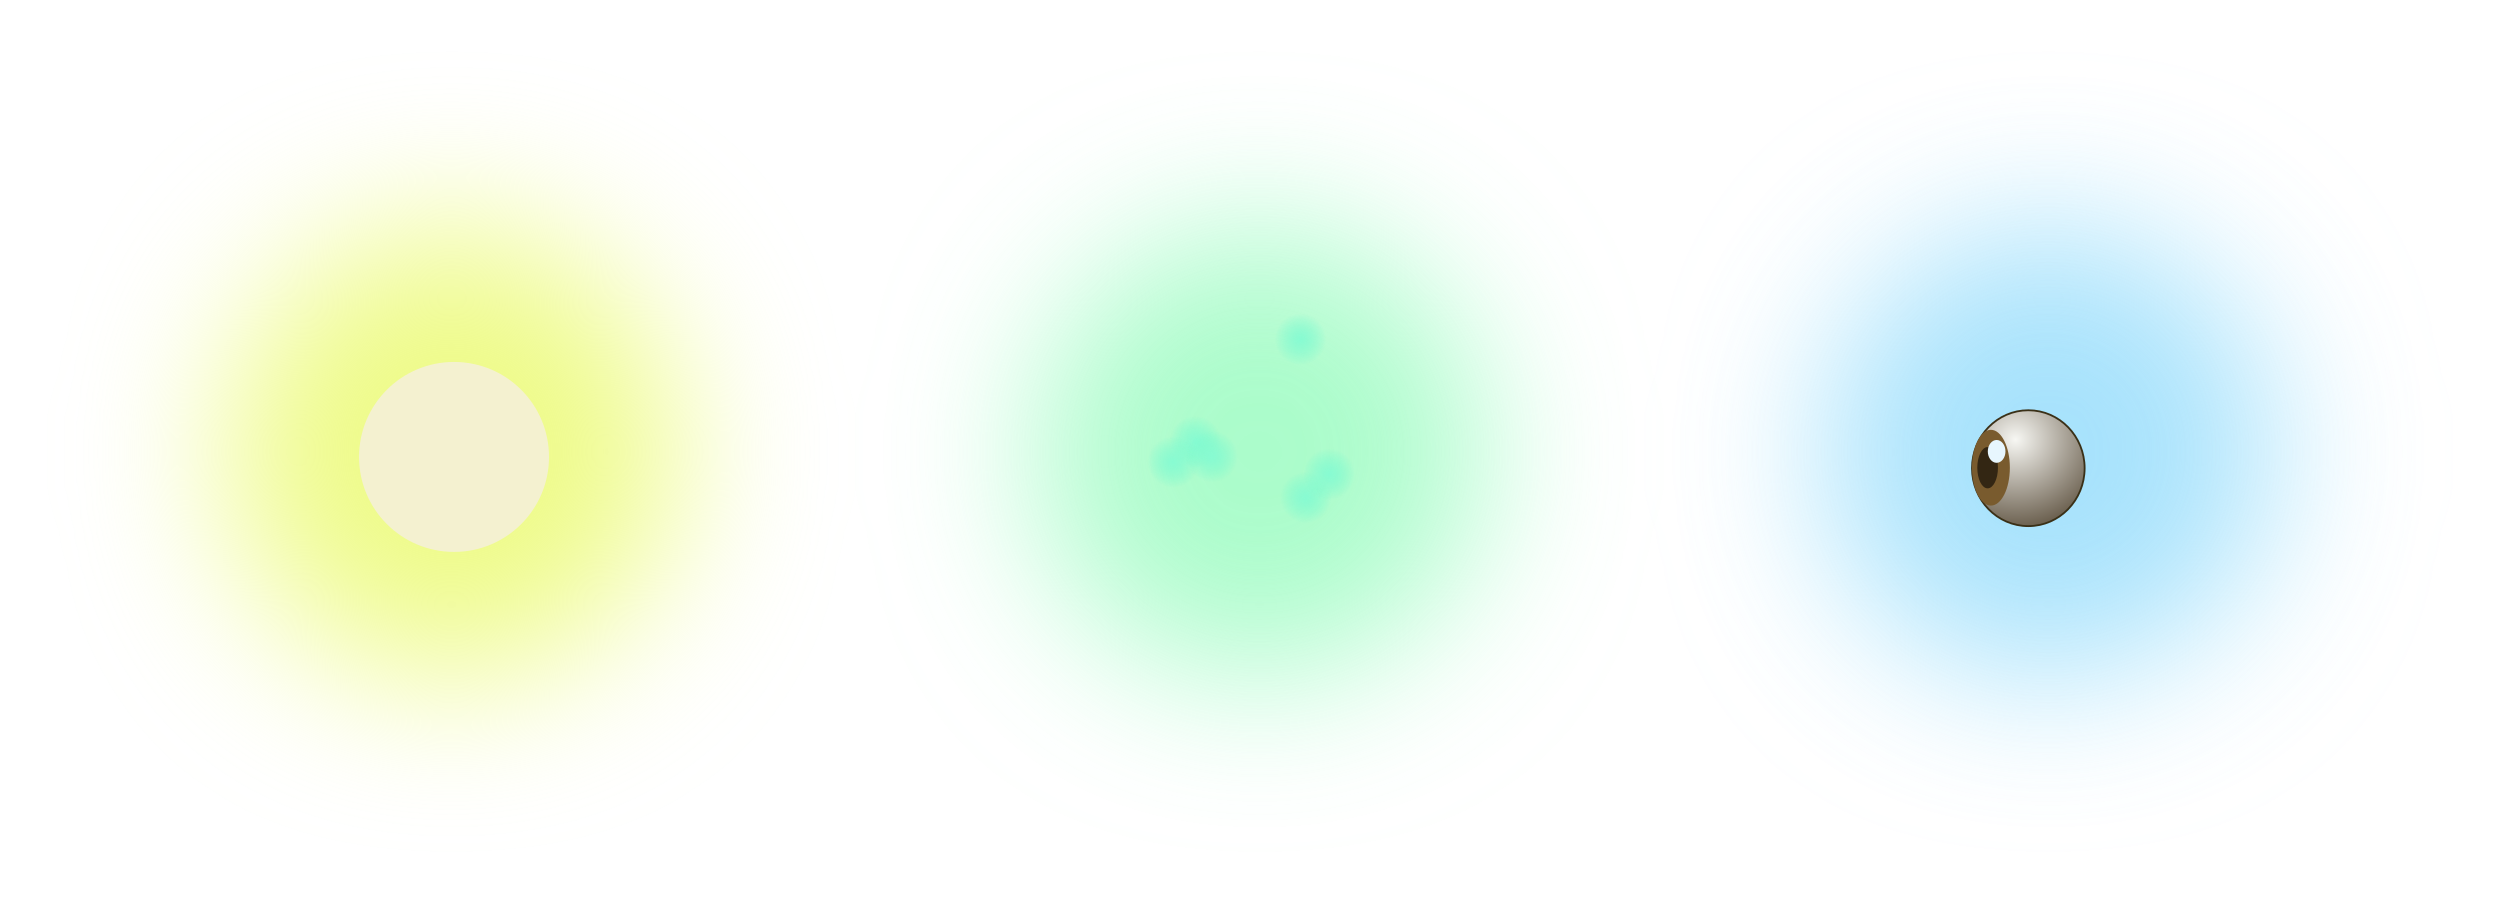
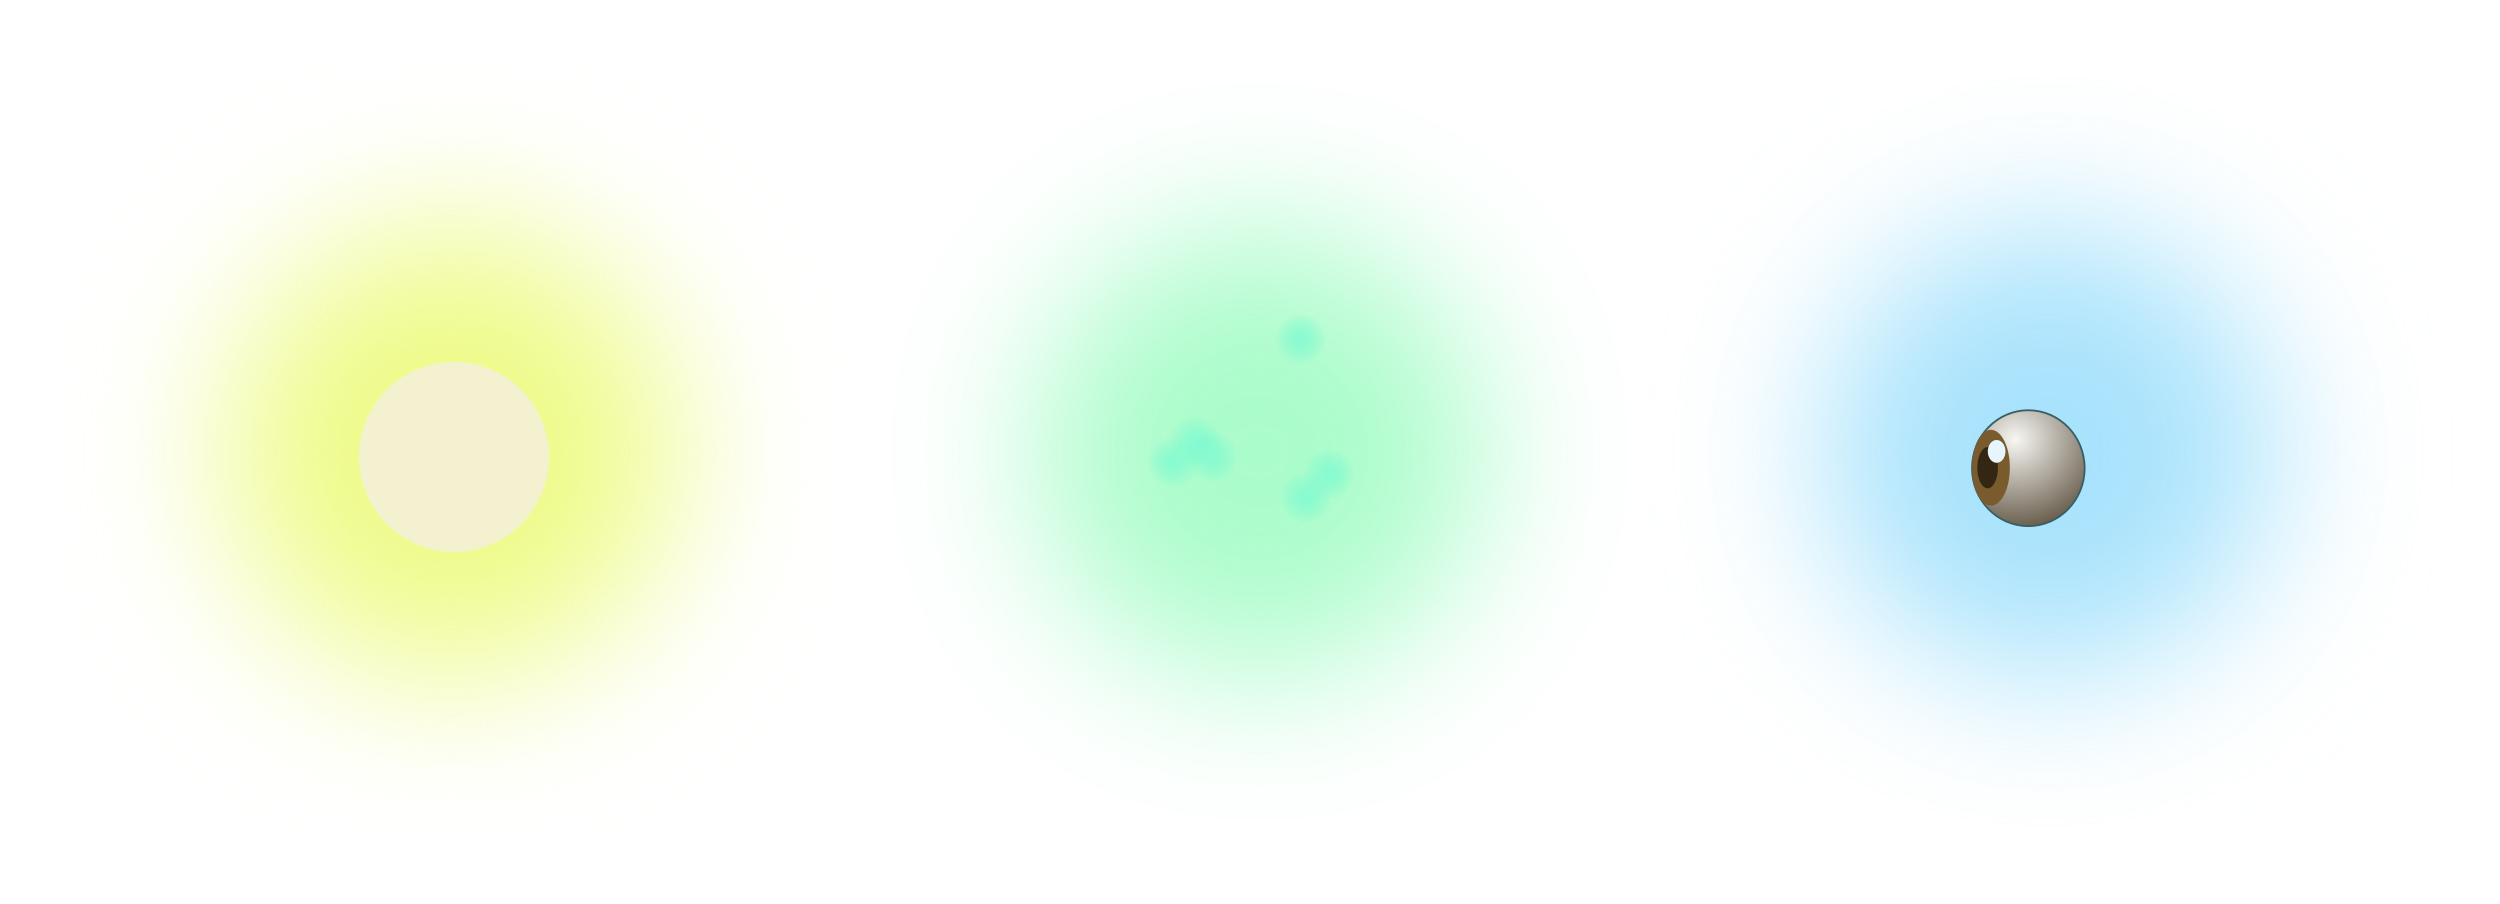
<svg xmlns="http://www.w3.org/2000/svg" xmlns:xlink="http://www.w3.org/1999/xlink" width="56.878mm" height="20.551mm" viewBox="0 0 56.878 20.551" version="1.1" id="svg1919">
  <defs id="defs1916">
    <linearGradient id="linearGradient8062">
      <stop style="stop-color:#f7f7f3;stop-opacity:1" offset="0" id="stop8058" />
      <stop style="stop-color:#554835;stop-opacity:1" offset="1" id="stop8060" />
    </linearGradient>
    <linearGradient id="linearGradient6531">
      <stop style="stop-color:#f7f7f3;stop-opacity:1" offset="0" id="stop6527" />
      <stop style="stop-color:#b09d81;stop-opacity:1" offset="1" id="stop6529" />
    </linearGradient>
    <linearGradient id="linearGradient6184">
      <stop style="stop-color:#88fbd2;stop-opacity:1" offset="0" id="stop6180" />
      <stop style="stop-color:#6ef8ce;stop-opacity:0;" offset="1" id="stop6182" />
    </linearGradient>
    <linearGradient id="linearGradient11644">
      <stop style="stop-color:#ffffff;stop-opacity:1" offset="0" id="stop11640" />
      <stop style="stop-color:#d5cbbc;stop-opacity:1" offset="1" id="stop11642" />
    </linearGradient>
    <linearGradient id="linearGradient8971">
      <stop style="stop-color:#35813b;stop-opacity:1" offset="0" id="stop8967" />
      <stop style="stop-color:#1b441b;stop-opacity:1" offset="1" id="stop8969" />
    </linearGradient>
    <marker style="overflow:visible" id="Arrow1Mend" refX="0" refY="0" orient="auto">
      <path transform="matrix(-0.4,0,0,-0.4,-4,0)" style="fill:context-stroke;fill-rule:evenodd;stroke:context-stroke;stroke-width:1pt" d="M 0,0 5,-5 -12.5,0 5,5 Z" id="path6926" />
    </marker>
    <linearGradient id="linearGradient6579">
      <stop style="stop-color:#6ecaf8;stop-opacity:1;" offset="0" id="stop6575" />
      <stop style="stop-color:#6ecaf8;stop-opacity:0;" offset="1" id="stop6577" />
    </linearGradient>
    <filter style="color-interpolation-filters:sRGB" id="filter6571" x="-0.404" y="-0.404" width="1.809" height="1.809">
      <feGaussianBlur stdDeviation="1.728" id="feGaussianBlur6573" />
    </filter>
    <linearGradient xlink:href="#linearGradient6579" id="linearGradient6581" x1="93.383" y1="100.019" x2="93.383" y2="63.141" gradientUnits="userSpaceOnUse" />
    <radialGradient xlink:href="#linearGradient6579" id="radialGradient8110" cx="105.24" cy="79.818" fx="105.24" fy="79.818" r="0.976" gradientUnits="userSpaceOnUse" gradientTransform="matrix(0.6030273,0,0,0.6030273,38.56063,28.7973)" />
    <radialGradient xlink:href="#linearGradient6579" id="radialGradient8213" gradientUnits="userSpaceOnUse" gradientTransform="matrix(0.6030273,0,0,0.6030273,38.05608,29.25981)" cx="105.24" cy="79.818" fx="105.24" fy="79.818" r="0.976" />
    <radialGradient xlink:href="#linearGradient6579" id="radialGradient8217" gradientUnits="userSpaceOnUse" gradientTransform="matrix(0.6030273,0,0,0.6030273,38.93904,29.13367)" cx="105.24" cy="79.818" fx="105.24" fy="79.818" r="0.976" />
    <radialGradient xlink:href="#linearGradient6579" id="radialGradient8225" gradientUnits="userSpaceOnUse" gradientTransform="matrix(0.6030273,0,0,0.6030273,41.26883,30.01663)" cx="105.24" cy="79.818" fx="105.24" fy="79.818" r="0.976" />
    <linearGradient xlink:href="#linearGradient8971" id="linearGradient8946" gradientUnits="userSpaceOnUse" x1="93.383" y1="100.019" x2="93.383" y2="63.141" gradientTransform="matrix(1,0,0,0.1157899,0,-121.0366)" />
    <filter style="color-interpolation-filters:sRGB" id="filter10713" x="-0.749" y="-0.23" width="2.498" height="1.46">
      <feGaussianBlur stdDeviation="0.674" id="feGaussianBlur10715" />
    </filter>
    <radialGradient xlink:href="#linearGradient6579" id="radialGradient11516" gradientUnits="userSpaceOnUse" gradientTransform="matrix(0.6030273,0,0,0.6030273,40.57859,27.30498)" cx="105.24" cy="79.818" fx="105.24" fy="79.818" r="0.976" />
    <radialGradient xlink:href="#linearGradient6579" id="radialGradient11520" gradientUnits="userSpaceOnUse" gradientTransform="matrix(0.6030273,0,0,0.6030273,41.10776,26.77581)" cx="105.24" cy="79.818" fx="105.24" fy="79.818" r="0.976" />
    <radialGradient xlink:href="#linearGradient11644" id="radialGradient11648" cx="107.048" cy="-101.914" fx="107.048" fy="-101.914" r="3.029" gradientTransform="matrix(1.425518,-0.5377639,0.7487234,1.984734,30.75449,157.9487)" gradientUnits="userSpaceOnUse" />
    <linearGradient xlink:href="#linearGradient6579" id="linearGradient13010" gradientUnits="userSpaceOnUse" x1="93.383" y1="100.019" x2="93.383" y2="63.141" gradientTransform="translate(0,64.4256)" />
    <radialGradient xlink:href="#linearGradient6184" id="radialGradient13384" gradientUnits="userSpaceOnUse" gradientTransform="matrix(0.6030273,0,0,0.6030273,-42.2831,22.18765)" cx="105.24" cy="79.818" fx="105.24" fy="79.818" r="0.976" />
    <radialGradient xlink:href="#linearGradient6184" id="radialGradient13386" gradientUnits="userSpaceOnUse" gradientTransform="matrix(0.6030273,0,0,0.6030273,-42.81226,22.71682)" cx="105.24" cy="79.818" fx="105.24" fy="79.818" r="0.976" />
    <radialGradient xlink:href="#linearGradient8062" id="radialGradient13388" gradientUnits="userSpaceOnUse" gradientTransform="matrix(0.7886969,-0.1222219,0.1316103,0.7527997,-19.55712,-7.1319)" cx="106.882" cy="-101.166" fx="106.882" fy="-101.166" r="3.029" />
    <radialGradient xlink:href="#linearGradient6184" id="radialGradient13392" gradientUnits="userSpaceOnUse" gradientTransform="matrix(0.6030273,0,0,0.6030273,-42.12203,25.42847)" cx="105.24" cy="79.818" fx="105.24" fy="79.818" r="0.976" />
    <radialGradient xlink:href="#linearGradient6184" id="radialGradient13394" gradientUnits="userSpaceOnUse" gradientTransform="matrix(0.6030273,0,0,0.6030273,-44.45182,24.5455)" cx="105.24" cy="79.818" fx="105.24" fy="79.818" r="0.976" />
    <radialGradient xlink:href="#linearGradient6184" id="radialGradient13396" gradientUnits="userSpaceOnUse" gradientTransform="matrix(0.6030273,0,0,0.6030273,-45.33478,24.67164)" cx="105.24" cy="79.818" fx="105.24" fy="79.818" r="0.976" />
    <radialGradient xlink:href="#linearGradient6184" id="radialGradient13398" gradientUnits="userSpaceOnUse" gradientTransform="matrix(0.6030273,0,0,0.6030273,-44.83023,24.20914)" cx="105.24" cy="79.818" fx="105.24" fy="79.818" r="0.976" />
    <radialGradient xlink:href="#linearGradient6184" id="radialGradient1633" gradientUnits="userSpaceOnUse" gradientTransform="matrix(0.6030273,0,0,0.6030273,-7.896497,-103.9098)" cx="105.24" cy="79.818" fx="105.24" fy="79.818" r="0.976" />
    <radialGradient xlink:href="#linearGradient6184" id="radialGradient1635" gradientUnits="userSpaceOnUse" gradientTransform="matrix(0.6030273,0,0,0.6030273,-8.77946,-103.7836)" cx="105.24" cy="79.818" fx="105.24" fy="79.818" r="0.976" />
    <radialGradient xlink:href="#linearGradient6184" id="radialGradient1637" gradientUnits="userSpaceOnUse" gradientTransform="matrix(0.6030273,0,0,0.6030273,-8.27491,-104.2461)" cx="105.24" cy="79.818" fx="105.24" fy="79.818" r="0.976" />
    <radialGradient xlink:href="#linearGradient6184" id="radialGradient1643" gradientUnits="userSpaceOnUse" gradientTransform="matrix(0.6030273,0,0,0.6030273,-124.2983,-6.871051)" cx="105.24" cy="79.818" fx="105.24" fy="79.818" r="0.976" />
    <radialGradient xlink:href="#linearGradient6184" id="radialGradient1645" gradientUnits="userSpaceOnUse" gradientTransform="matrix(0.6030273,0,0,0.6030273,-124.8275,-6.341884)" cx="105.24" cy="79.818" fx="105.24" fy="79.818" r="0.976" />
    <radialGradient xlink:href="#linearGradient6184" id="radialGradient1653" gradientUnits="userSpaceOnUse" gradientTransform="matrix(0.6030273,0,0,0.6030273,-38.49634,29.4725)" cx="105.24" cy="79.818" fx="105.24" fy="79.818" r="0.976" />
    <radialGradient xlink:href="#linearGradient6184" id="radialGradient1659" gradientUnits="userSpaceOnUse" gradientTransform="matrix(0.6030273,0,0,0.6030273,14.92084,-42.80342)" cx="105.24" cy="79.818" fx="105.24" fy="79.818" r="0.976" />
    <radialGradient xlink:href="#linearGradient6184" id="radialGradient1661" gradientUnits="userSpaceOnUse" gradientTransform="matrix(0.6030273,0,0,0.6030273,14.39167,-42.27425)" cx="105.24" cy="79.818" fx="105.24" fy="79.818" r="0.976" />
    <radialGradient xlink:href="#linearGradient6184" id="radialGradient6186" cx="30.168" cy="93.913" fx="30.168" fy="93.913" r="0.589" gradientUnits="userSpaceOnUse" gradientTransform="translate(-12.52291,-24.25697)" />
    <radialGradient xlink:href="#linearGradient6531" id="radialGradient6872" gradientUnits="userSpaceOnUse" gradientTransform="matrix(1.474861,-0.2285547,0.2461109,1.407734,-81.54775,71.25076)" cx="106.882" cy="-101.166" fx="106.882" fy="-101.166" r="3.029" />
    <radialGradient xlink:href="#linearGradient6184" id="radialGradient7773" gradientUnits="userSpaceOnUse" gradientTransform="matrix(0.6030273,0,0,0.6030273,-42.81226,22.71682)" cx="105.24" cy="79.818" fx="105.24" fy="79.818" r="0.976" />
    <radialGradient xlink:href="#linearGradient6184" id="radialGradient7775" gradientUnits="userSpaceOnUse" gradientTransform="matrix(0.6030273,0,0,0.6030273,-42.2831,22.18765)" cx="105.24" cy="79.818" fx="105.24" fy="79.818" r="0.976" />
    <radialGradient xlink:href="#linearGradient6184" id="radialGradient7779" gradientUnits="userSpaceOnUse" gradientTransform="matrix(0.6030273,0,0,0.6030273,-28.30383,45.93963)" cx="105.24" cy="79.818" fx="105.24" fy="79.818" r="0.976" />
  </defs>
  <g id="layer1" transform="translate(-5.571202,-86.3522)">
    <circle style="opacity:0.734;mix-blend-mode:normal;fill:#88d8fb;fill-opacity:1;stroke:none;stroke-width:0.5;filter:url(#filter6571)" id="circle3615" cx="52.173" cy="96.628" r="5.127" />
    <circle style="opacity:0.705;mix-blend-mode:normal;fill:#88fbb5;fill-opacity:1;stroke:none;stroke-width:0.5;filter:url(#filter6571)" id="circle2165" cx="34.225" cy="96.628" r="5.127" />
    <rect style="opacity:0.499;fill:url(#linearGradient6581);fill-opacity:1;stroke:none;stroke-width:0.558;stroke-opacity:1" id="rect3906" width="33.92" height="52.202" x="77.212" y="61.691" />
    <circle style="fill:#e8dec4;fill-opacity:1;stroke:#dbcca3;stroke-width:0.5;stroke-opacity:1" id="circle4144" cx="137.653" cy="98.211" r="15.382" />
    <path style="fill:#fcfaf7;fill-opacity:1;stroke:#dbcca3;stroke-width:0.5;stroke-opacity:1" id="circle4437" d="m 123.905,105.111 a 15.382,15.382 0 0 1 0.477,-14.677 l 13.272,7.777 z" />
    <ellipse style="fill:#795b2e;fill-opacity:1;stroke:none;stroke-width:1.036;stroke-opacity:1" id="path5293" cx="124.914" cy="97.916" rx="2.65" ry="5.966" />
    <ellipse style="fill:#332613;fill-opacity:1;stroke:none;stroke-width:0.565;stroke-opacity:1" id="ellipse5411" cx="124.457" cy="97.916" rx="1.445" ry="3.254" />
    <ellipse style="fill:#e7f6fe;fill-opacity:1;stroke:none;stroke-width:0.389;stroke-opacity:1" id="ellipse7188" cx="125.712" cy="95.348" rx="1.236" ry="1.802" />
    <circle style="mix-blend-mode:normal;fill:#fcd9ae;fill-opacity:1;stroke:none;stroke-width:0.5;filter:url(#filter6571)" id="path6357" cx="83.726" cy="77.663" r="5.127" />
    <g id="path6783">
      <path style="color:#000000;fill:#59a1c9;-inkscape-stroke:none" d="m 89.455,78.312 v 0.234 h 8.867 V 78.312 Z" id="path10902" />
      <g id="g10890">
        <g id="path10892">
          <path style="color:#000000;fill:#59a1c9;fill-rule:evenodd;stroke-width:0.094pt;-inkscape-stroke:none" d="m 97.387,78.429 -0.468,0.468 1.638,-0.468 -1.638,-0.468 z" id="path10896" />
          <path style="color:#000000;fill:#59a1c9;fill-rule:evenodd;-inkscape-stroke:none" d="m 96.705,77.834 0.596,0.596 -0.596,0.594 2.08,-0.594 z m 0.43,0.254 1.195,0.342 -1.195,0.34 0.342,-0.34 -0.045,-0.045 z" id="path10898" />
        </g>
      </g>
    </g>
    <g id="path7265">
      <path style="color:#000000;fill:#59c96d;-inkscape-stroke:none" d="m 89.455,77.072 v 0.234 h 9.766 v -0.234 z" id="path10920" />
      <g id="g10908">
        <g id="path10910">
          <path style="color:#000000;fill:#59c96d;fill-rule:evenodd;stroke-width:0.094pt;-inkscape-stroke:none" d="m 98.284,77.19 -0.468,0.468 1.638,-0.468 -1.638,-0.468 z" id="path10914" />
          <path style="color:#000000;fill:#59c96d;fill-rule:evenodd;-inkscape-stroke:none" d="m 97.602,76.596 0.594,0.594 -0.594,0.594 2.08,-0.594 z m 0.43,0.252 1.195,0.342 -1.195,0.342 0.342,-0.342 -0.045,-0.045 z" id="path10916" />
        </g>
      </g>
    </g>
    <g id="path7267">
      <path style="color:#000000;fill:#c96259;-inkscape-stroke:none" d="m 89.455,75.816 v 0.232 h 7.293 v -0.232 z" id="path10938" />
      <g id="g10926">
        <g id="path10928">
          <path style="color:#000000;fill:#c96259;fill-rule:evenodd;stroke-width:0.094pt;-inkscape-stroke:none" d="m 95.812,75.933 -0.468,0.468 1.638,-0.468 -1.638,-0.468 z" id="path10932" />
          <path style="color:#000000;fill:#c96259;fill-rule:evenodd;-inkscape-stroke:none" d="m 95.131,75.338 0.594,0.596 -0.594,0.594 2.078,-0.594 z m 0.428,0.254 1.197,0.342 -1.195,0.34 0.34,-0.34 -0.045,-0.045 z" id="path10934" />
        </g>
      </g>
    </g>
    <g id="path7542">
      <path style="color:#000000;fill:#b859c9;-inkscape-stroke:none" d="m 89.455,79.561 v 0.234 h 6.377 v -0.234 z" id="path10956" />
      <g id="g10944">
        <g id="path10946">
          <path style="color:#000000;fill:#b859c9;fill-rule:evenodd;stroke-width:0.094pt;-inkscape-stroke:none" d="m 94.896,79.677 -0.468,0.468 1.638,-0.468 -1.638,-0.468 z" id="path10950" />
          <path style="color:#000000;fill:#b859c9;fill-rule:evenodd;-inkscape-stroke:none" d="m 94.215,79.084 0.594,0.594 -0.594,0.594 2.078,-0.594 z m 0.43,0.252 1.195,0.34 -1.195,0.342 0.34,-0.34 -0.043,-0.045 z" id="path10952" />
        </g>
      </g>
    </g>
    <circle style="fill:url(#radialGradient8110);fill-opacity:1;stroke:none;stroke-width:0.16;stroke-miterlimit:4;stroke-dasharray:none;stroke-opacity:1" id="path7996" cx="102.023" cy="76.93" r="0.589" />
    <circle style="fill:url(#radialGradient8213);fill-opacity:1;stroke:none;stroke-width:0.16;stroke-miterlimit:4;stroke-dasharray:none;stroke-opacity:1" id="circle8211" cx="101.518" cy="77.392" r="0.589" />
    <circle style="fill:url(#radialGradient8217);fill-opacity:1;stroke:none;stroke-width:0.16;stroke-miterlimit:4;stroke-dasharray:none;stroke-opacity:1" id="circle8215" cx="102.401" cy="77.266" r="0.589" />
    <circle style="fill:url(#radialGradient8225);fill-opacity:1;stroke:none;stroke-width:0.16;stroke-miterlimit:4;stroke-dasharray:none;stroke-opacity:1" id="circle8223" cx="104.731" cy="78.149" r="0.589" />
    <circle style="opacity:1;fill:#f4f1d0;fill-opacity:1;stroke:none;stroke-width:0.265;stroke-miterlimit:4;stroke-dasharray:none;stroke-opacity:1" id="path8259" cx="83.781" cy="77.783" r="2.161" />
    <g id="g8762" transform="rotate(90,97.59217,87.7693)">
      <g id="path8750">
        <path style="color:#000000;fill:#59a1c9;-inkscape-stroke:none" d="M 90.123,83.078 V 83.312 h 8.326 v -0.234 z" id="path10974" />
        <g id="g10962">
          <g id="path10964">
            <path style="color:#000000;fill:#59a1c9;fill-rule:evenodd;stroke-width:0.094pt;-inkscape-stroke:none" d="m 97.514,83.195 -0.468,0.468 1.638,-0.468 -1.638,-0.468 z" id="path10968" />
            <path style="color:#000000;fill:#59a1c9;fill-rule:evenodd;-inkscape-stroke:none" d="m 96.832,82.602 0.592,0.594 -0.592,0.594 2.078,-0.594 z m 0.428,0.252 1.195,0.342 -1.195,0.342 0.342,-0.342 -0.043,-0.045 z" id="path10970" />
          </g>
        </g>
      </g>
      <g id="path8752">
        <path style="color:#000000;fill:#59c96d;-inkscape-stroke:none" d="m 90.123,81.838 v 0.234 h 5.18 v -0.234 z" id="path10992" />
        <g id="g10980">
          <g id="path10982">
            <path style="color:#000000;fill:#59c96d;fill-rule:evenodd;stroke-width:0.094pt;-inkscape-stroke:none" d="m 94.368,81.956 -0.468,0.468 1.638,-0.468 -1.638,-0.468 z" id="path10986" />
            <path style="color:#000000;fill:#59c96d;fill-rule:evenodd;-inkscape-stroke:none" d="m 93.686,81.361 0.594,0.594 -0.594,0.594 2.078,-0.594 z m 0.428,0.252 1.197,0.342 -1.197,0.342 0.342,-0.342 -0.043,-0.043 z" id="path10988" />
          </g>
        </g>
      </g>
      <g id="path8754">
        <path style="color:#000000;fill:#c96259;-inkscape-stroke:none" d="m 90.123,80.582 v 0.234 h 3.893 v -0.234 z" id="path11010" />
        <g id="g10998">
          <g id="path11000">
            <path style="color:#000000;fill:#c96259;fill-rule:evenodd;stroke-width:0.094pt;-inkscape-stroke:none" d="m 93.079,80.699 -0.468,0.468 1.638,-0.468 -1.638,-0.468 z" id="path11004" />
            <path style="color:#000000;fill:#c96259;fill-rule:evenodd;-inkscape-stroke:none" d="m 92.396,80.105 0.594,0.594 -0.594,0.594 2.08,-0.594 z m 0.428,0.252 1.197,0.342 -1.197,0.342 0.344,-0.342 -0.045,-0.045 z" id="path11006" />
          </g>
        </g>
      </g>
      <g id="path8756">
        <path style="color:#000000;fill:#b859c9;-inkscape-stroke:none" d="m 90.123,84.326 v 0.234 h 10.125 v -0.234 z" id="path11028" />
        <g id="g11016">
          <g id="path11018">
            <path style="color:#000000;fill:#b859c9;fill-rule:evenodd;stroke-width:0.094pt;-inkscape-stroke:none" d="m 99.312,84.443 -0.468,0.468 1.638,-0.468 -1.638,-0.468 z" id="path11022" />
            <path style="color:#000000;fill:#b859c9;fill-rule:evenodd;-inkscape-stroke:none" d="m 98.629,83.85 0.594,0.594 -0.594,0.594 2.08,-0.594 z m 0.43,0.252 1.195,0.342 -1.195,0.342 0.342,-0.342 -0.045,-0.045 z" id="path11024" />
          </g>
        </g>
      </g>
    </g>
    <rect style="fill:url(#linearGradient8946);fill-opacity:1;stroke:none;stroke-width:0.19;stroke-opacity:1" id="rect8944" width="33.92" height="6.044" x="77.212" y="-113.893" transform="scale(1,-1)" />
    <g id="g9482" transform="matrix(0,-1,-1,0,201.0084,192.2231)">
      <g id="path9470">
        <path style="color:#000000;fill:#59a1c9;-inkscape-stroke:none" d="m 88.676,99.172 v 0.234 h 8.867 v -0.234 z" id="path11046" />
        <g id="g11034">
          <g id="path11036">
            <path style="color:#000000;fill:#59a1c9;fill-rule:evenodd;stroke-width:0.094pt;-inkscape-stroke:none" d="m 96.608,99.289 -0.468,0.468 1.638,-0.468 -1.638,-0.468 z" id="path11040" />
            <path style="color:#000000;fill:#59a1c9;fill-rule:evenodd;-inkscape-stroke:none" d="m 95.926,98.695 0.594,0.594 -0.594,0.594 2.078,-0.594 z m 0.428,0.252 1.195,0.342 -1.195,0.342 0.342,-0.342 -0.043,-0.045 z" id="path11042" />
          </g>
        </g>
      </g>
      <g id="path9472">
        <path style="color:#000000;fill:#59c96d;-inkscape-stroke:none" d="m 88.676,97.934 v 0.232 h 9.766 v -0.232 z" id="path11064" />
        <g id="g11052">
          <g id="path11054">
            <path style="color:#000000;fill:#59c96d;fill-rule:evenodd;stroke-width:0.094pt;-inkscape-stroke:none" d="m 97.505,98.05 -0.468,0.468 1.638,-0.468 -1.638,-0.468 z" id="path11058" />
            <path style="color:#000000;fill:#59c96d;fill-rule:evenodd;-inkscape-stroke:none" d="m 96.822,97.455 0.596,0.596 -0.596,0.594 2.08,-0.596 z m 0.43,0.254 1.197,0.342 -1.197,0.34 0.342,-0.342 -0.045,-0.043 z" id="path11060" />
          </g>
        </g>
      </g>
      <g id="path9474">
        <path style="color:#000000;fill:#c96259;-inkscape-stroke:none" d="m 88.676,96.676 v 0.234 h 7.293 v -0.234 z" id="path11082" />
        <g id="g11070">
          <g id="path11072">
            <path style="color:#000000;fill:#c96259;fill-rule:evenodd;stroke-width:0.094pt;-inkscape-stroke:none" d="m 95.033,96.793 -0.468,0.468 1.638,-0.468 -1.638,-0.468 z" id="path11076" />
            <path style="color:#000000;fill:#c96259;fill-rule:evenodd;-inkscape-stroke:none" d="m 94.352,96.199 0.592,0.594 -0.592,0.594 2.078,-0.594 z m 0.428,0.252 1.195,0.342 -1.195,0.342 0.342,-0.342 -0.045,-0.045 z" id="path11078" />
          </g>
        </g>
      </g>
      <g id="path9476">
        <path style="color:#000000;fill:#b859c9;-inkscape-stroke:none" d="m 88.676,100.42 v 0.234 h 6.377 v -0.234 z" id="path11100" />
        <g id="g11088">
          <g id="path11090">
            <path style="color:#000000;fill:#b859c9;fill-rule:evenodd;stroke-width:0.094pt;-inkscape-stroke:none" d="m 94.117,100.537 -0.468,0.468 1.638,-0.468 -1.638,-0.468 z" id="path11094" />
            <path style="color:#000000;fill:#b859c9;fill-rule:evenodd;-inkscape-stroke:none" d="m 93.436,99.943 0.592,0.594 -0.592,0.594 2.078,-0.594 z m 0.428,0.252 1.195,0.342 -1.195,0.342 0.342,-0.342 -0.045,-0.045 z" id="path11096" />
          </g>
        </g>
      </g>
    </g>
    <ellipse style="mix-blend-mode:normal;fill:#133014;fill-opacity:1;stroke:none;stroke-width:0.063;stroke-opacity:1;filter:url(#filter10713)" id="ellipse9974" cx="-111.781" cy="-102.334" transform="matrix(0,-0.9001925,-1.263863,0,-24.98071,10.51566)" rx="1.081" ry="3.515" />
    <ellipse style="fill:url(#radialGradient11648);fill-opacity:1;stroke:#dbcca3;stroke-width:0.1;stroke-opacity:1" id="path9694" cx="107.64" cy="-102.334" transform="rotate(90)" rx="2.979" ry="3.152" />
    <ellipse style="fill:#795b2e;fill-opacity:1;stroke:none;stroke-width:0.392;stroke-opacity:1" id="ellipse9696" cx="105.845" cy="-102.396" rx="1.003" ry="2.258" transform="rotate(90)" />
    <ellipse style="fill:#332613;fill-opacity:1;stroke:none;stroke-width:0.214;stroke-opacity:1" id="ellipse9698" cx="105.672" cy="-102.396" rx="0.547" ry="1.232" transform="rotate(90)" />
    <ellipse style="fill:#e7f6fe;fill-opacity:1;stroke:none;stroke-width:0.147;stroke-opacity:1" id="ellipse9700" cx="106.147" cy="-103.368" rx="0.468" ry="0.682" transform="rotate(90)" />
    <circle style="fill:url(#radialGradient11516);fill-opacity:1;stroke:none;stroke-width:0.16;stroke-miterlimit:4;stroke-dasharray:none;stroke-opacity:1" id="circle11514" cx="104.041" cy="75.437" r="0.589" />
    <circle style="fill:url(#radialGradient11520);fill-opacity:1;stroke:none;stroke-width:0.16;stroke-miterlimit:4;stroke-dasharray:none;stroke-opacity:1" id="circle11518" cx="104.57" cy="74.908" r="0.589" />
    <rect style="fill:url(#linearGradient13010);fill-opacity:1;stroke:none;stroke-width:0.558;stroke-opacity:1" id="rect13008" width="33.92" height="52.202" x="77.212" y="126.117" />
    <circle style="mix-blend-mode:normal;fill:#eefb88;fill-opacity:1;stroke:none;stroke-width:0.5;filter:url(#filter6571)" id="circle13208" cx="15.847" cy="96.628" r="5.127" />
    <circle style="opacity:1;fill:#f4f1d0;fill-opacity:1;stroke:none;stroke-width:0.265;stroke-miterlimit:4;stroke-dasharray:none;stroke-opacity:1" id="circle13266" cx="15.901" cy="96.748" r="2.161" />
    <g id="g13316" transform="rotate(90,69.28396,49.351)">
      <g id="g13278">
        <path style="color:#000000;fill:#59a1c9;-inkscape-stroke:none" d="M 90.123,83.078 V 83.312 h 8.326 v -0.234 z" id="path13268" />
        <g id="g13276">
          <g id="g13274">
            <path style="color:#000000;fill:#59a1c9;fill-rule:evenodd;stroke-width:0.094pt;-inkscape-stroke:none" d="m 97.514,83.195 -0.468,0.468 1.638,-0.468 -1.638,-0.468 z" id="path13270" />
            <path style="color:#000000;fill:#59a1c9;fill-rule:evenodd;-inkscape-stroke:none" d="m 96.832,82.602 0.592,0.594 -0.592,0.594 2.078,-0.594 z m 0.428,0.252 1.195,0.342 -1.195,0.342 0.342,-0.342 -0.043,-0.045 z" id="path13272" />
          </g>
        </g>
      </g>
      <g id="g13290">
        <path style="color:#000000;fill:#59c96d;-inkscape-stroke:none" d="m 90.123,81.838 v 0.234 h 5.18 v -0.234 z" id="path13280" />
        <g id="g13288">
          <g id="g13286">
            <path style="color:#000000;fill:#59c96d;fill-rule:evenodd;stroke-width:0.094pt;-inkscape-stroke:none" d="m 94.368,81.956 -0.468,0.468 1.638,-0.468 -1.638,-0.468 z" id="path13282" />
            <path style="color:#000000;fill:#59c96d;fill-rule:evenodd;-inkscape-stroke:none" d="m 93.686,81.361 0.594,0.594 -0.594,0.594 2.078,-0.594 z m 0.428,0.252 1.197,0.342 -1.197,0.342 0.342,-0.342 -0.043,-0.043 z" id="path13284" />
          </g>
        </g>
      </g>
      <g id="g13302">
        <path style="color:#000000;fill:#c96259;-inkscape-stroke:none" d="m 90.123,80.582 v 0.234 h 3.893 v -0.234 z" id="path13292" />
        <g id="g13300">
          <g id="g13298">
            <path style="color:#000000;fill:#c96259;fill-rule:evenodd;stroke-width:0.094pt;-inkscape-stroke:none" d="m 93.079,80.699 -0.468,0.468 1.638,-0.468 -1.638,-0.468 z" id="path13294" />
            <path style="color:#000000;fill:#c96259;fill-rule:evenodd;-inkscape-stroke:none" d="m 92.396,80.105 0.594,0.594 -0.594,0.594 2.08,-0.594 z m 0.428,0.252 1.197,0.342 -1.197,0.342 0.344,-0.342 -0.045,-0.045 z" id="path13296" />
          </g>
        </g>
      </g>
      <g id="g13314">
        <path style="color:#000000;fill:#b859c9;-inkscape-stroke:none" d="m 90.123,84.326 v 0.234 h 10.125 v -0.234 z" id="path13304" />
        <g id="g13312">
          <g id="g13310">
            <path style="color:#000000;fill:#b859c9;fill-rule:evenodd;stroke-width:0.094pt;-inkscape-stroke:none" d="m 99.312,84.443 -0.468,0.468 1.638,-0.468 -1.638,-0.468 z" id="path13306" />
            <path style="color:#000000;fill:#b859c9;fill-rule:evenodd;-inkscape-stroke:none" d="m 98.629,83.85 0.594,0.594 -0.594,0.594 2.08,-0.594 z m 0.43,0.252 1.195,0.342 -1.195,0.342 0.342,-0.342 -0.045,-0.045 z" id="path13308" />
          </g>
        </g>
      </g>
    </g>
    <g id="g1408" transform="translate(0,24.84861)">
      <g id="g13220" transform="translate(-69.467,18.96511)">
        <path style="color:#000000;fill:#59a1c9;-inkscape-stroke:none" d="m 89.455,78.312 v 0.234 h 8.867 V 78.312 Z" id="path13210" />
        <g id="g13218">
          <g id="g13216">
            <path style="color:#000000;fill:#59a1c9;fill-rule:evenodd;stroke-width:0.094pt;-inkscape-stroke:none" d="m 97.387,78.429 -0.468,0.468 1.638,-0.468 -1.638,-0.468 z" id="path13212" />
            <path style="color:#000000;fill:#59a1c9;fill-rule:evenodd;-inkscape-stroke:none" d="m 96.705,77.834 0.596,0.596 -0.596,0.594 2.08,-0.594 z m 0.43,0.254 1.195,0.342 -1.195,0.34 0.342,-0.34 -0.045,-0.045 z" id="path13214" />
          </g>
        </g>
      </g>
      <g id="g13232" transform="translate(-69.467,18.96511)">
        <path style="color:#000000;fill:#59c96d;-inkscape-stroke:none" d="m 89.455,77.072 v 0.234 h 9.766 v -0.234 z" id="path13222" />
        <g id="g13230">
          <g id="g13228">
            <path style="color:#000000;fill:#59c96d;fill-rule:evenodd;stroke-width:0.094pt;-inkscape-stroke:none" d="m 98.284,77.19 -0.468,0.468 1.638,-0.468 -1.638,-0.468 z" id="path13224" />
            <path style="color:#000000;fill:#59c96d;fill-rule:evenodd;-inkscape-stroke:none" d="m 97.602,76.596 0.594,0.594 -0.594,0.594 2.08,-0.594 z m 0.43,0.252 1.195,0.342 -1.195,0.342 0.342,-0.342 -0.045,-0.045 z" id="path13226" />
          </g>
        </g>
      </g>
      <g id="g13244" transform="translate(-69.99617,18.96511)">
        <path style="color:#000000;fill:#c96259;-inkscape-stroke:none" d="m 89.455,75.816 v 0.232 h 7.293 v -0.232 z" id="path13234" />
        <g id="g13242">
          <g id="g13240">
            <path style="color:#000000;fill:#c96259;fill-rule:evenodd;stroke-width:0.094pt;-inkscape-stroke:none" d="m 95.812,75.933 -0.468,0.468 1.638,-0.468 -1.638,-0.468 z" id="path13236" />
            <path style="color:#000000;fill:#c96259;fill-rule:evenodd;-inkscape-stroke:none" d="m 95.131,75.338 0.594,0.596 -0.594,0.594 2.078,-0.594 z m 0.428,0.254 1.197,0.342 -1.195,0.34 0.34,-0.34 -0.045,-0.045 z" id="path13238" />
          </g>
        </g>
      </g>
      <g id="g13256" transform="translate(-69.99617,18.96511)">
        <path style="color:#000000;fill:#b859c9;-inkscape-stroke:none" d="m 89.455,79.561 v 0.234 h 6.377 v -0.234 z" id="path13246" />
        <g id="g13254">
          <g id="g13252">
            <path style="color:#000000;fill:#b859c9;fill-rule:evenodd;stroke-width:0.094pt;-inkscape-stroke:none" d="m 94.896,79.677 -0.468,0.468 1.638,-0.468 -1.638,-0.468 z" id="path13248" />
            <path style="color:#000000;fill:#b859c9;fill-rule:evenodd;-inkscape-stroke:none" d="m 94.215,79.084 0.594,0.594 -0.594,0.594 2.078,-0.594 z m 0.43,0.252 1.195,0.34 -1.195,0.342 0.34,-0.34 -0.043,-0.045 z" id="path13250" />
          </g>
        </g>
      </g>
      <g id="g13330" transform="matrix(-1,0,0,1,133.7394,-1.864369)">
        <path style="color:#000000;fill:#59a1c9;-inkscape-stroke:none" d="m 88.676,99.172 v 0.234 h 8.867 v -0.234 z" id="path13320" />
        <g id="g13328">
          <g id="g13326">
            <path style="color:#000000;fill:#59a1c9;fill-rule:evenodd;stroke-width:0.094pt;-inkscape-stroke:none" d="m 96.608,99.289 -0.468,0.468 1.638,-0.468 -1.638,-0.468 z" id="path13322" />
            <path style="color:#000000;fill:#59a1c9;fill-rule:evenodd;-inkscape-stroke:none" d="m 95.926,98.695 0.594,0.594 -0.594,0.594 2.078,-0.594 z m 0.428,0.252 1.195,0.342 -1.195,0.342 0.342,-0.342 -0.043,-0.045 z" id="path13324" />
          </g>
        </g>
      </g>
      <g id="g13342" transform="matrix(-1,0,0,1,133.7394,-1.864369)">
        <path style="color:#000000;fill:#59c96d;-inkscape-stroke:none" d="m 88.676,97.934 v 0.232 h 9.766 v -0.232 z" id="path13332" />
        <g id="g13340">
          <g id="g13338">
            <path style="color:#000000;fill:#59c96d;fill-rule:evenodd;stroke-width:0.094pt;-inkscape-stroke:none" d="m 97.505,98.05 -0.468,0.468 1.638,-0.468 -1.638,-0.468 z" id="path13334" />
            <path style="color:#000000;fill:#59c96d;fill-rule:evenodd;-inkscape-stroke:none" d="m 96.822,97.455 0.596,0.596 -0.596,0.594 2.08,-0.596 z m 0.43,0.254 1.197,0.342 -1.197,0.34 0.342,-0.342 -0.045,-0.043 z" id="path13336" />
          </g>
        </g>
      </g>
      <g id="g13354" transform="matrix(-1,0,0,1,134.2685,-1.864369)">
        <path style="color:#000000;fill:#c96259;-inkscape-stroke:none" d="m 88.676,96.676 v 0.234 h 7.293 v -0.234 z" id="path13344" />
        <g id="g13352">
          <g id="g13350">
            <path style="color:#000000;fill:#c96259;fill-rule:evenodd;stroke-width:0.094pt;-inkscape-stroke:none" d="m 95.033,96.793 -0.468,0.468 1.638,-0.468 -1.638,-0.468 z" id="path13346" />
            <path style="color:#000000;fill:#c96259;fill-rule:evenodd;-inkscape-stroke:none" d="m 94.352,96.199 0.592,0.594 -0.592,0.594 2.078,-0.594 z m 0.428,0.252 1.195,0.342 -1.195,0.342 0.342,-0.342 -0.045,-0.045 z" id="path13348" />
          </g>
        </g>
      </g>
      <g id="g13366" transform="matrix(-1,0,0,1,134.2685,-1.864369)">
        <path style="color:#000000;fill:#b859c9;-inkscape-stroke:none" d="m 88.676,100.42 v 0.234 h 6.377 v -0.234 z" id="path13356" />
        <g id="g13364">
          <g id="g13362">
            <path style="color:#000000;fill:#b859c9;fill-rule:evenodd;stroke-width:0.094pt;-inkscape-stroke:none" d="m 94.117,100.537 -0.468,0.468 1.638,-0.468 -1.638,-0.468 z" id="path13358" />
            <path style="color:#000000;fill:#b859c9;fill-rule:evenodd;-inkscape-stroke:none" d="m 93.436,99.943 0.592,0.594 -0.592,0.594 2.078,-0.594 z m 0.428,0.252 1.195,0.342 -1.195,0.342 0.342,-0.342 -0.045,-0.045 z" id="path13360" />
          </g>
        </g>
      </g>
    </g>
-     <ellipse style="fill:url(#radialGradient13388);fill-opacity:1;stroke:#3a3017;stroke-width:0.042;stroke-opacity:1" id="ellipse13372" cx="51.718" cy="-97.004" rx="1.281" ry="1.318" transform="scale(1,-1)" />
+     <ellipse style="fill:url(#radialGradient13388);fill-opacity:1;stroke:#395f64;stroke-width:0.042;stroke-opacity:1" id="ellipse13372" cx="51.718" cy="-97.004" rx="1.281" ry="1.318" transform="scale(1,-1)" />
    <ellipse style="fill:#795b2e;fill-opacity:1;stroke:none;stroke-width:0.159;stroke-opacity:1" id="ellipse13374" cx="50.867" cy="96.993" rx="0.431" ry="0.862" />
    <ellipse style="fill:#332613;fill-opacity:1;stroke:none;stroke-width:0.087;stroke-opacity:1" id="ellipse13376" cx="50.792" cy="96.993" rx="0.235" ry="0.47" />
    <ellipse style="fill:#e7f6fe;fill-opacity:1;stroke:none;stroke-width:0.06;stroke-opacity:1" id="ellipse13378" cx="50.997" cy="96.622" rx="0.201" ry="0.26" />
    <g id="g7763" transform="translate(14.13674,24.05976)">
      <circle style="fill:url(#radialGradient13398);fill-opacity:1;stroke:none;stroke-width:0.16;stroke-miterlimit:4;stroke-dasharray:none;stroke-opacity:1" id="circle13258" cx="18.632" cy="72.341" r="0.589" />
      <circle style="fill:url(#radialGradient13396);fill-opacity:1;stroke:none;stroke-width:0.16;stroke-miterlimit:4;stroke-dasharray:none;stroke-opacity:1" id="circle13260" cx="18.128" cy="72.804" r="0.589" />
      <circle style="fill:url(#radialGradient13394);fill-opacity:1;stroke:none;stroke-width:0.16;stroke-miterlimit:4;stroke-dasharray:none;stroke-opacity:1" id="circle13262" cx="19.011" cy="72.678" r="0.589" />
    </g>
    <circle style="fill:url(#radialGradient13392);fill-opacity:1;stroke:none;stroke-width:0.16;stroke-miterlimit:4;stroke-dasharray:none;stroke-opacity:1" id="circle13264" cx="21.34" cy="73.561" r="0.589" />
    <circle style="fill:url(#radialGradient13386);fill-opacity:1;stroke:none;stroke-width:0.16;stroke-miterlimit:4;stroke-dasharray:none;stroke-opacity:1" id="circle13380" cx="20.65" cy="70.849" r="0.589" />
    <circle style="fill:url(#radialGradient13384);fill-opacity:1;stroke:none;stroke-width:0.16;stroke-miterlimit:4;stroke-dasharray:none;stroke-opacity:1" id="circle13382" cx="21.179" cy="70.32" r="0.589" />
    <circle style="fill:url(#radialGradient1637);fill-opacity:1;stroke:none;stroke-width:0.16;stroke-miterlimit:4;stroke-dasharray:none;stroke-opacity:1" id="circle1627" cx="55.187" cy="-56.114" r="0.589" transform="rotate(117.5822)" />
    <circle style="fill:url(#radialGradient1635);fill-opacity:1;stroke:none;stroke-width:0.16;stroke-miterlimit:4;stroke-dasharray:none;stroke-opacity:1" id="circle1629" cx="54.683" cy="-55.651" r="0.589" transform="rotate(117.5822)" />
    <circle style="fill:url(#radialGradient1633);fill-opacity:1;stroke:none;stroke-width:0.16;stroke-miterlimit:4;stroke-dasharray:none;stroke-opacity:1" id="circle1631" cx="55.566" cy="-55.777" r="0.589" transform="rotate(117.5822)" />
    <circle style="fill:url(#radialGradient1645);fill-opacity:1;stroke:none;stroke-width:0.16;stroke-miterlimit:4;stroke-dasharray:none;stroke-opacity:1" id="circle1639" cx="-61.365" cy="41.79" r="0.589" transform="rotate(-76.00475)" />
    <circle style="fill:url(#radialGradient1643);fill-opacity:1;stroke:none;stroke-width:0.16;stroke-miterlimit:4;stroke-dasharray:none;stroke-opacity:1" id="circle1641" cx="-60.836" cy="41.261" r="0.589" transform="rotate(-76.00475)" />
    <circle style="fill:url(#radialGradient6186);fill-opacity:1;stroke:none;stroke-width:0.16;stroke-miterlimit:4;stroke-dasharray:none;stroke-opacity:1" id="circle1647" cx="17.645" cy="69.656" r="0.589" />
    <circle style="fill:url(#radialGradient1653);fill-opacity:1;stroke:none;stroke-width:0.16;stroke-miterlimit:4;stroke-dasharray:none;stroke-opacity:1" id="circle1651" cx="24.966" cy="77.605" r="0.589" />
    <circle style="fill:url(#radialGradient1661);fill-opacity:1;stroke:none;stroke-width:0.16;stroke-miterlimit:4;stroke-dasharray:none;stroke-opacity:1" id="circle1655" cx="77.854" cy="5.858" r="0.589" transform="rotate(71.99798)" />
    <circle style="fill:url(#radialGradient1659);fill-opacity:1;stroke:none;stroke-width:0.16;stroke-miterlimit:4;stroke-dasharray:none;stroke-opacity:1" id="circle1657" cx="78.383" cy="5.329" r="0.589" transform="rotate(71.99798)" />
    <g id="g6870" transform="translate(0,15.75778)">
      <ellipse style="fill:url(#radialGradient6872);fill-opacity:1;stroke:#dbcca3;stroke-width:0.079;stroke-opacity:1" id="ellipse6862" cx="51.736" cy="-96.81" rx="2.396" ry="2.465" transform="scale(1,-1)" />
      <ellipse style="fill:#795b2e;fill-opacity:1;stroke:none;stroke-width:0.297;stroke-opacity:1" id="ellipse6864" cx="50.145" cy="96.789" rx="0.807" ry="1.612" />
      <ellipse style="fill:#332613;fill-opacity:1;stroke:none;stroke-width:0.162;stroke-opacity:1" id="ellipse6866" cx="50.006" cy="96.789" rx="0.44" ry="0.879" />
      <ellipse style="fill:#e7f6fe;fill-opacity:1;stroke:none;stroke-width:0.111;stroke-opacity:1" id="ellipse6868" cx="50.388" cy="96.095" rx="0.376" ry="0.487" />
    </g>
    <g id="g7771" transform="translate(14.62977,26.82072)">
      <circle style="fill:url(#radialGradient7773);fill-opacity:1;stroke:none;stroke-width:0.16;stroke-miterlimit:4;stroke-dasharray:none;stroke-opacity:1" id="circle7765" cx="20.65" cy="70.849" r="0.589" />
      <circle style="fill:url(#radialGradient7775);fill-opacity:1;stroke:none;stroke-width:0.16;stroke-miterlimit:4;stroke-dasharray:none;stroke-opacity:1" id="circle7767" cx="21.179" cy="70.32" r="0.589" />
    </g>
    <circle style="fill:url(#radialGradient7779);fill-opacity:1;stroke:none;stroke-width:0.16;stroke-miterlimit:4;stroke-dasharray:none;stroke-opacity:1" id="circle7777" cx="35.159" cy="94.072" r="0.589" />
  </g>
</svg>
